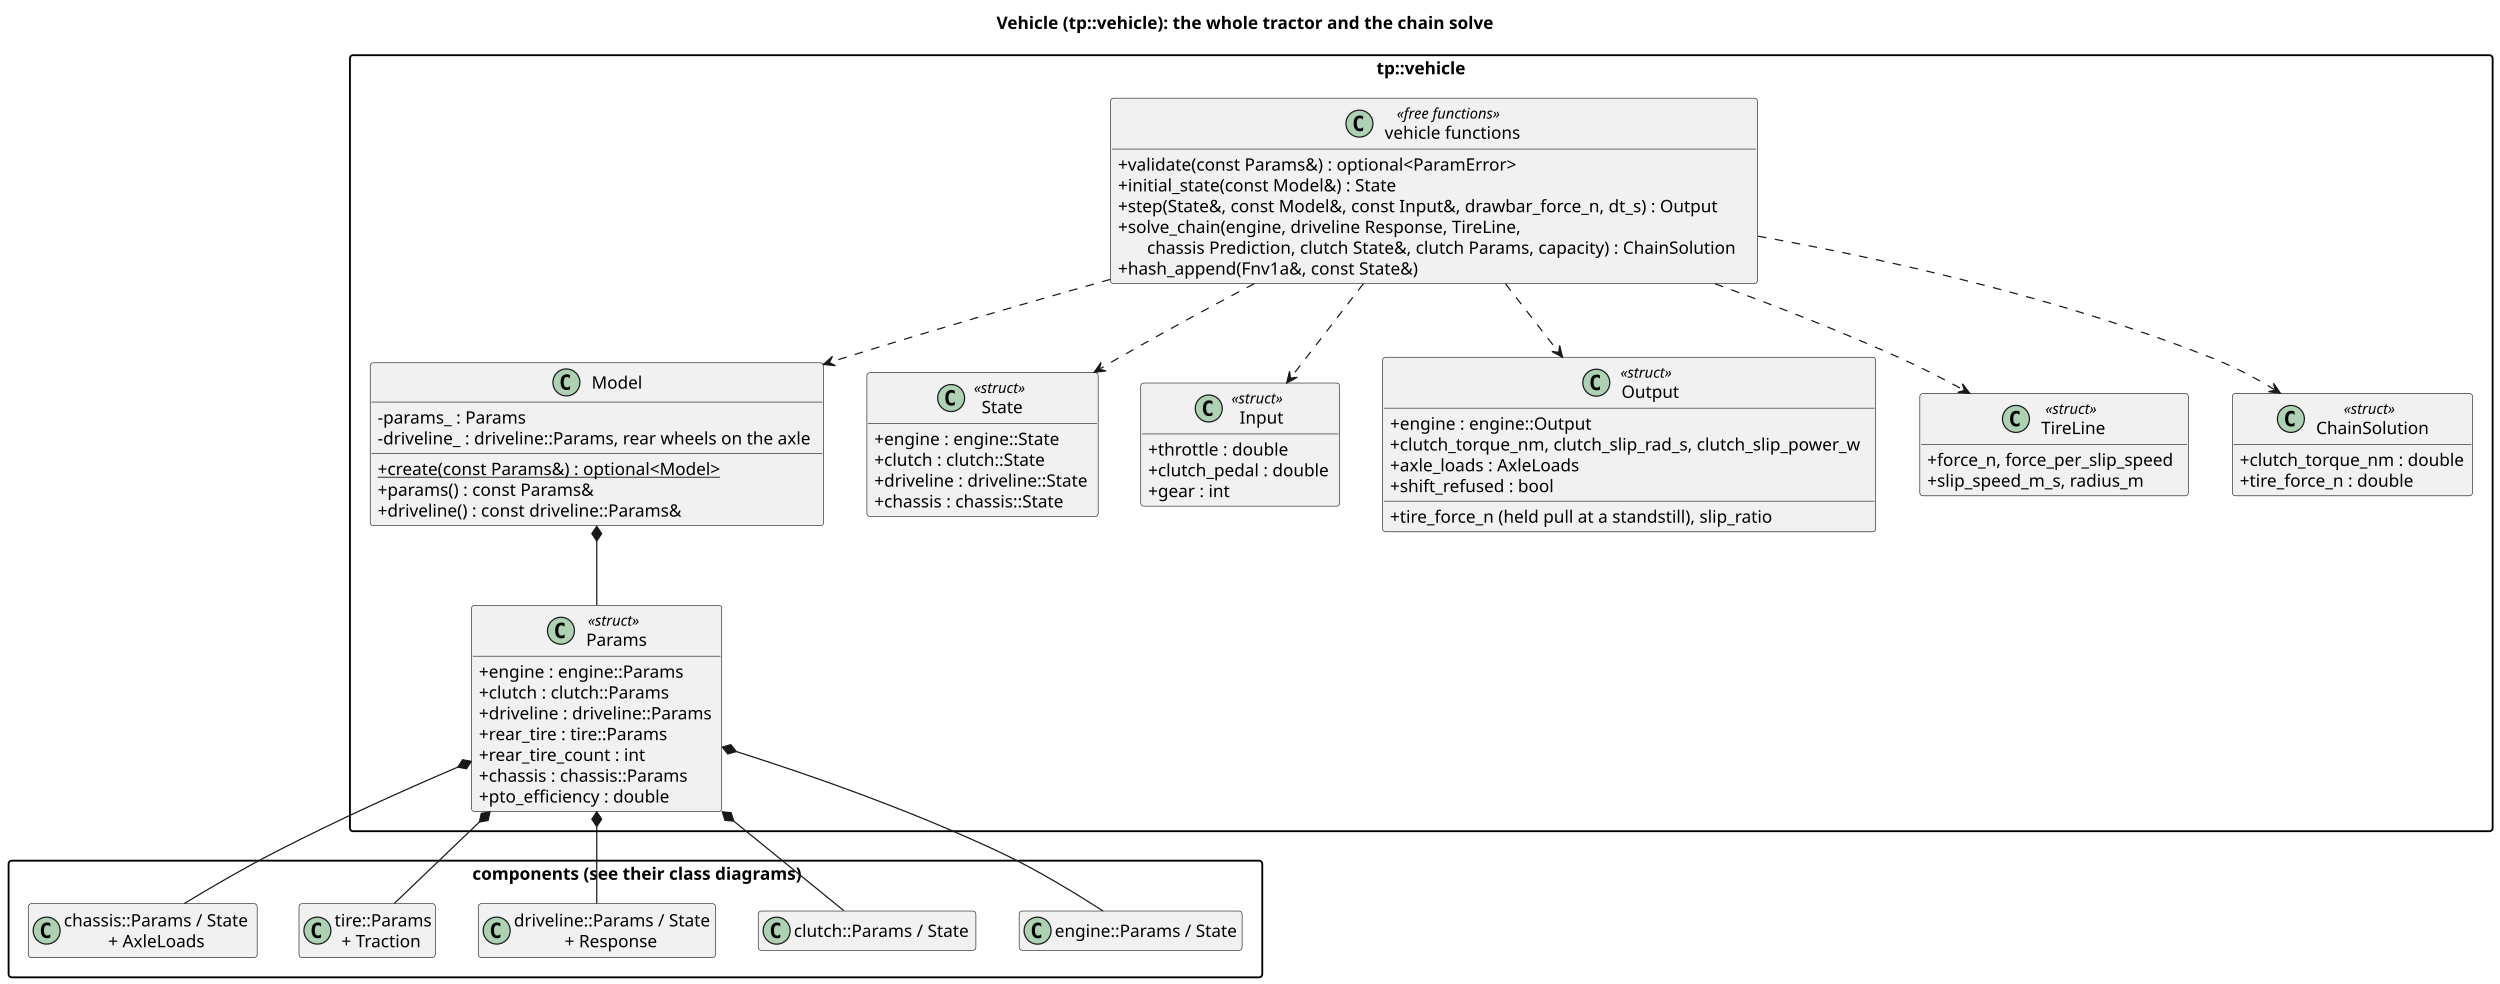
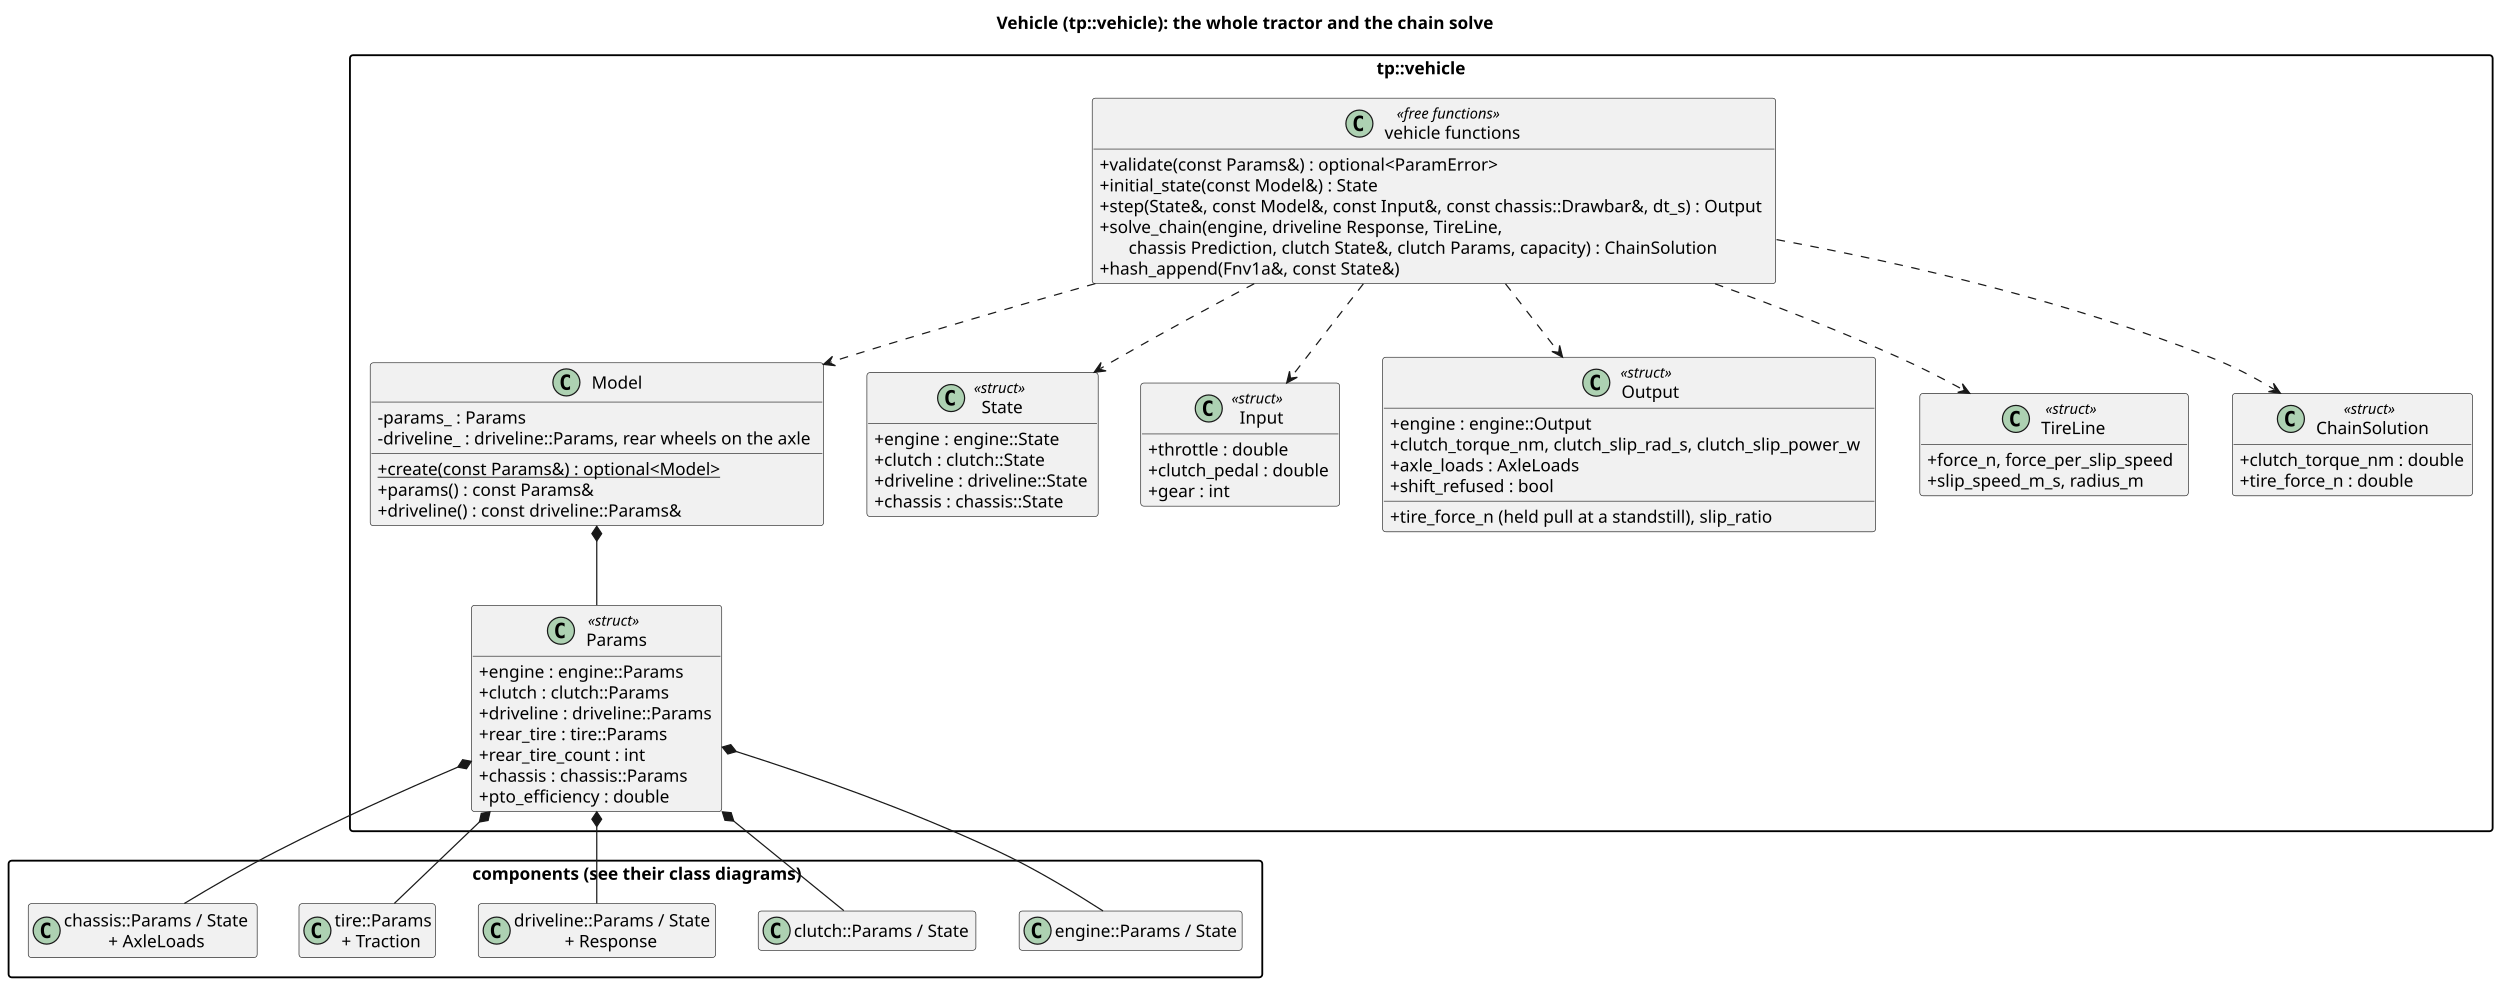
<svg xmlns="http://www.w3.org/2000/svg" contentStyleType="text/css" height="801px" preserveAspectRatio="none" style="width:2036px;height:801px;background:#FFFFFF;" version="1.1" viewBox="0 0 2036 801" width="2036px" zoomAndPan="magnify">
  <defs />
  <g>
    <text fill="#000000" font-family="sans-serif" font-size="14" font-weight="bold" lengthAdjust="spacing" textLength="398.87" x="811.565" y="23.562">Vehicle (tp::vehicle): the whole tractor and the chain solve</text>
    <g id="cluster_components (see their class diagrams)">
      <rect fill="none" height="95" rx="2.5" ry="2.5" style="stroke:#000000;stroke-width:1.5;" width="1021" x="7" y="700.939" />
      <text fill="#000000" font-family="sans-serif" font-size="14" font-weight="bold" lengthAdjust="spacing" textLength="265.644" x="384.678" y="716.502">components (see their class diagrams)</text>
    </g>
    <g id="cluster_tp::vehicle">
      <rect fill="none" height="632" rx="2.5" ry="2.5" style="stroke:#000000;stroke-width:1.5;" width="1745" x="285" y="44.94" />
      <text fill="#000000" font-family="sans-serif" font-size="14" font-weight="bold" lengthAdjust="spacing" textLength="72.919" x="1121.041" y="60.502">tp::vehicle</text>
    </g>
    <g id="elem_Engine">
      <rect codeLine="7" fill="#F1F1F1" height="32" id="Engine" rx="2.5" ry="2.5" style="stroke:#181818;stroke-width:0.5;" width="181.584" x="830" y="741.939" />
      <ellipse cx="845" cy="757.939" fill="#ADD1B2" rx="11" ry="11" style="stroke:#181818;stroke-width:1.0;" />
      <path d="M847.969,763.58 Q847.391,763.877 846.75,764.018 Q846.109,764.174 845.406,764.174 Q842.906,764.174 841.578,762.533 Q840.266,760.877 840.266,757.752 Q840.266,754.627 841.578,752.971 Q842.906,751.314 845.406,751.314 Q846.109,751.314 846.75,751.471 Q847.406,751.627 847.969,751.924 L847.969,754.643 Q847.344,754.064 846.75,753.799 Q846.156,753.518 845.531,753.518 Q844.188,753.518 843.5,754.596 Q842.812,755.658 842.812,757.752 Q842.812,759.846 843.5,760.924 Q844.188,761.986 845.531,761.986 Q846.156,761.986 846.75,761.721 Q847.344,761.439 847.969,760.861 L847.969,763.58 Z " fill="#000000" />
      <text fill="#000000" font-family="sans-serif" font-size="14" lengthAdjust="spacing" textLength="149.584" x="859" y="763.032">engine::Params / State</text>
    </g>
    <g id="elem_Clutch">
      <rect codeLine="8" fill="#F1F1F1" height="32" id="Clutch" rx="2.5" ry="2.5" style="stroke:#181818;stroke-width:0.5;" width="177.264" x="617.5" y="741.939" />
      <ellipse cx="632.5" cy="757.939" fill="#ADD1B2" rx="11" ry="11" style="stroke:#181818;stroke-width:1.0;" />
      <path d="M635.469,763.58 Q634.891,763.877 634.25,764.018 Q633.609,764.174 632.906,764.174 Q630.406,764.174 629.078,762.533 Q627.766,760.877 627.766,757.752 Q627.766,754.627 629.078,752.971 Q630.406,751.314 632.906,751.314 Q633.609,751.314 634.25,751.471 Q634.906,751.627 635.469,751.924 L635.469,754.643 Q634.844,754.064 634.25,753.799 Q633.656,753.518 633.031,753.518 Q631.688,753.518 631,754.596 Q630.312,755.658 630.312,757.752 Q630.312,759.846 631,760.924 Q631.688,761.986 633.031,761.986 Q633.656,761.986 634.25,761.721 Q634.844,761.439 635.469,760.861 L635.469,763.58 Z " fill="#000000" />
      <text fill="#000000" font-family="sans-serif" font-size="14" lengthAdjust="spacing" textLength="145.264" x="646.5" y="763.032">clutch::Params / State</text>
    </g>
    <g id="elem_Driveline">
      <rect codeLine="9" fill="#F1F1F1" height="43.879" id="Driveline" rx="2.5" ry="2.5" style="stroke:#181818;stroke-width:0.5;" width="193.219" x="389.5" y="735.939" />
      <ellipse cx="404.5" cy="757.879" fill="#ADD1B2" rx="11" ry="11" style="stroke:#181818;stroke-width:1.0;" />
      <path d="M407.469,763.519 Q406.891,763.816 406.25,763.957 Q405.609,764.113 404.906,764.113 Q402.406,764.113 401.078,762.473 Q399.766,760.816 399.766,757.691 Q399.766,754.566 401.078,752.91 Q402.406,751.254 404.906,751.254 Q405.609,751.254 406.25,751.41 Q406.906,751.566 407.469,751.863 L407.469,754.582 Q406.844,754.004 406.25,753.738 Q405.656,753.457 405.031,753.457 Q403.688,753.457 403,754.535 Q402.312,755.598 402.312,757.691 Q402.312,759.785 403,760.863 Q403.688,761.926 405.031,761.926 Q405.656,761.926 406.25,761.66 Q406.844,761.379 407.469,760.801 L407.469,763.519 Z " fill="#000000" />
      <text fill="#000000" font-family="sans-serif" font-size="14" lengthAdjust="spacing" textLength="161.219" x="418.5" y="754.502">driveline::Params / State</text>
      <text fill="#000000" font-family="sans-serif" font-size="14" lengthAdjust="spacing" textLength="78.552" x="459.834" y="771.441">+ Response</text>
    </g>
    <g id="elem_Tire">
      <rect codeLine="10" fill="#F1F1F1" height="43.879" id="Tire" rx="2.5" ry="2.5" style="stroke:#181818;stroke-width:0.5;" width="111.058" x="243.5" y="735.939" />
      <ellipse cx="258.5" cy="757.879" fill="#ADD1B2" rx="11" ry="11" style="stroke:#181818;stroke-width:1.0;" />
      <path d="M261.469,763.519 Q260.891,763.816 260.25,763.957 Q259.609,764.113 258.906,764.113 Q256.406,764.113 255.078,762.473 Q253.766,760.816 253.766,757.691 Q253.766,754.566 255.078,752.91 Q256.406,751.254 258.906,751.254 Q259.609,751.254 260.25,751.41 Q260.906,751.566 261.469,751.863 L261.469,754.582 Q260.844,754.004 260.25,753.738 Q259.656,753.457 259.031,753.457 Q257.688,753.457 257,754.535 Q256.312,755.598 256.312,757.691 Q256.312,759.785 257,760.863 Q257.688,761.926 259.031,761.926 Q259.656,761.926 260.25,761.66 Q260.844,761.379 261.469,760.801 L261.469,763.519 Z " fill="#000000" />
      <text fill="#000000" font-family="sans-serif" font-size="14" lengthAdjust="spacing" textLength="79.058" x="272.5" y="754.502">tire::Params</text>
      <text fill="#000000" font-family="sans-serif" font-size="14" lengthAdjust="spacing" textLength="68.004" x="278.027" y="771.441">+ Traction</text>
    </g>
    <g id="elem_Chassis">
      <rect codeLine="11" fill="#F1F1F1" height="43.879" id="Chassis" rx="2.5" ry="2.5" style="stroke:#181818;stroke-width:0.5;" width="186.438" x="23" y="735.939" />
      <ellipse cx="38" cy="757.879" fill="#ADD1B2" rx="11" ry="11" style="stroke:#181818;stroke-width:1.0;" />
      <path d="M40.969,763.519 Q40.391,763.816 39.75,763.957 Q39.109,764.113 38.406,764.113 Q35.906,764.113 34.578,762.473 Q33.266,760.816 33.266,757.691 Q33.266,754.566 34.578,752.91 Q35.906,751.254 38.406,751.254 Q39.109,751.254 39.75,751.41 Q40.406,751.566 40.969,751.863 L40.969,754.582 Q40.344,754.004 39.75,753.738 Q39.156,753.457 38.531,753.457 Q37.188,753.457 36.5,754.535 Q35.812,755.598 35.812,757.691 Q35.812,759.785 36.5,760.863 Q37.188,761.926 38.531,761.926 Q39.156,761.926 39.75,761.66 Q40.344,761.379 40.969,760.801 L40.969,763.519 Z " fill="#000000" />
      <text fill="#000000" font-family="sans-serif" font-size="14" lengthAdjust="spacing" textLength="154.438" x="52" y="754.502">chassis::Params / State</text>
      <text fill="#000000" font-family="sans-serif" font-size="14" lengthAdjust="spacing" textLength="82.189" x="88.124" y="771.441">+ AxleLoads</text>
    </g>
    <g id="elem_Params">
      <rect codeLine="15" fill="#F1F1F1" height="168.035" id="Params" rx="2.5" ry="2.5" style="stroke:#181818;stroke-width:0.5;" width="203.782" x="384" y="492.94" />
      <ellipse cx="456.847" cy="513.669" fill="#ADD1B2" rx="11" ry="11" style="stroke:#181818;stroke-width:1.0;" />
      <path d="M459.816,519.31 Q459.238,519.606 458.597,519.747 Q457.957,519.903 457.253,519.903 Q454.753,519.903 453.425,518.263 Q452.113,516.606 452.113,513.481 Q452.113,510.356 453.425,508.7 Q454.753,507.044 457.253,507.044 Q457.957,507.044 458.597,507.2 Q459.253,507.356 459.816,507.653 L459.816,510.372 Q459.191,509.794 458.597,509.528 Q458.003,509.247 457.378,509.247 Q456.035,509.247 455.347,510.325 Q454.66,511.388 454.66,513.481 Q454.66,515.575 455.347,516.653 Q456.035,517.716 457.378,517.716 Q458.003,517.716 458.597,517.45 Q459.191,517.169 459.816,516.591 L459.816,519.31 Z " fill="#000000" />
      <text fill="#000000" font-family="sans-serif" font-size="12" font-style="italic" lengthAdjust="spacing" textLength="46.676" x="478.803" y="509.565">«struct»</text>
      <text fill="#000000" font-family="sans-serif" font-size="14" lengthAdjust="spacing" textLength="49.588" x="477.347" y="526.021">Params</text>
      <line style="stroke:#181818;stroke-width:0.5;" x1="385" x2="586.782" y1="534.398" y2="534.398" />
      <text fill="#000000" font-family="sans-serif" font-size="14" lengthAdjust="spacing" textLength="168.513" x="390" y="551.961">+engine : engine::Params</text>
      <text fill="#000000" font-family="sans-serif" font-size="14" lengthAdjust="spacing" textLength="159.872" x="390" y="568.9">+clutch : clutch::Params</text>
      <text fill="#000000" font-family="sans-serif" font-size="14" lengthAdjust="spacing" textLength="191.782" x="390" y="585.84">+driveline : driveline::Params</text>
      <text fill="#000000" font-family="sans-serif" font-size="14" lengthAdjust="spacing" textLength="154.581" x="390" y="602.779">+rear_tire : tire::Params</text>
      <text fill="#000000" font-family="sans-serif" font-size="14" lengthAdjust="spacing" textLength="135.673" x="390" y="619.719">+rear_tire_count : int</text>
      <text fill="#000000" font-family="sans-serif" font-size="14" lengthAdjust="spacing" textLength="178.22" x="390" y="636.658">+chassis : chassis::Params</text>
      <text fill="#000000" font-family="sans-serif" font-size="14" lengthAdjust="spacing" textLength="160.077" x="390" y="653.598">+pto_efficiency : double</text>
    </g>
    <g id="elem_Model">
      <rect codeLine="24" fill="#F1F1F1" height="132.697" id="Model" rx="2.5" ry="2.5" style="stroke:#181818;stroke-width:0.5;" width="369.212" x="301.5" y="295.44" />
      <ellipse cx="461.273" cy="311.44" fill="#ADD1B2" rx="11" ry="11" style="stroke:#181818;stroke-width:1.0;" />
      <path d="M464.242,317.08 Q463.664,317.377 463.023,317.518 Q462.382,317.674 461.679,317.674 Q459.179,317.674 457.851,316.033 Q456.539,314.377 456.539,311.252 Q456.539,308.127 457.851,306.471 Q459.179,304.815 461.679,304.815 Q462.382,304.815 463.023,304.971 Q463.679,305.127 464.242,305.424 L464.242,308.143 Q463.617,307.565 463.023,307.299 Q462.429,307.018 461.804,307.018 Q460.46,307.018 459.773,308.096 Q459.085,309.158 459.085,311.252 Q459.085,313.346 459.773,314.424 Q460.46,315.486 461.804,315.486 Q462.429,315.486 463.023,315.221 Q463.617,314.94 464.242,314.361 L464.242,317.08 Z " fill="#000000" />
      <text fill="#000000" font-family="sans-serif" font-size="14" lengthAdjust="spacing" textLength="41.166" x="481.773" y="316.532">Model</text>
      <line style="stroke:#181818;stroke-width:0.5;" x1="302.5" x2="669.712" y1="327.44" y2="327.44" />
      <text fill="#000000" font-family="sans-serif" font-size="14" lengthAdjust="spacing" textLength="123.539" x="307.5" y="345.002">-params_ : Params</text>
      <text fill="#000000" font-family="sans-serif" font-size="14" lengthAdjust="spacing" textLength="357.212" x="307.5" y="361.941">-driveline_ : driveline::Params, rear wheels on the axle</text>
      <line style="stroke:#181818;stroke-width:0.5;" x1="302.5" x2="669.712" y1="369.318" y2="369.318" />
      <text fill="#000000" font-family="sans-serif" font-size="14" lengthAdjust="spacing" text-decoration="underline" textLength="285.141" x="307.5" y="386.881">+create(const Params&amp;) : optional&lt;Model&gt;</text>
      <text fill="#000000" font-family="sans-serif" font-size="14" lengthAdjust="spacing" textLength="179.778" x="307.5" y="403.82">+params() : const Params&amp;</text>
      <text fill="#000000" font-family="sans-serif" font-size="14" lengthAdjust="spacing" textLength="251.583" x="307.5" y="420.76">+driveline() : const driveline::Params&amp;</text>
    </g>
    <g id="elem_State">
      <rect codeLine="31" fill="#F1F1F1" height="117.217" id="State" rx="2.5" ry="2.5" style="stroke:#181818;stroke-width:0.5;" width="188.36" x="706" y="303.44" />
      <ellipse cx="774.592" cy="324.169" fill="#ADD1B2" rx="11" ry="11" style="stroke:#181818;stroke-width:1.0;" />
      <path d="M777.561,329.81 Q776.983,330.106 776.342,330.247 Q775.702,330.403 774.999,330.403 Q772.499,330.403 771.17,328.763 Q769.858,327.106 769.858,323.981 Q769.858,320.856 771.17,319.2 Q772.499,317.544 774.999,317.544 Q775.702,317.544 776.342,317.7 Q776.999,317.856 777.561,318.153 L777.561,320.872 Q776.936,320.294 776.342,320.028 Q775.749,319.747 775.124,319.747 Q773.78,319.747 773.092,320.825 Q772.405,321.888 772.405,323.981 Q772.405,326.075 773.092,327.153 Q773.78,328.216 775.124,328.216 Q775.749,328.216 776.342,327.95 Q776.936,327.669 777.561,327.091 L777.561,329.81 Z " fill="#000000" />
      <text fill="#000000" font-family="sans-serif" font-size="12" font-style="italic" lengthAdjust="spacing" textLength="46.676" x="793.092" y="320.065">«struct»</text>
      <text fill="#000000" font-family="sans-serif" font-size="14" lengthAdjust="spacing" textLength="34.166" x="799.347" y="336.522">State</text>
      <line style="stroke:#181818;stroke-width:0.5;" x1="707" x2="893.36" y1="344.898" y2="344.898" />
      <text fill="#000000" font-family="sans-serif" font-size="14" lengthAdjust="spacing" textLength="153.091" x="712" y="362.461">+engine : engine::State</text>
      <text fill="#000000" font-family="sans-serif" font-size="14" lengthAdjust="spacing" textLength="144.45" x="712" y="379.4">+clutch : clutch::State</text>
      <text fill="#000000" font-family="sans-serif" font-size="14" lengthAdjust="spacing" textLength="176.36" x="712" y="396.34">+driveline : driveline::State</text>
      <text fill="#000000" font-family="sans-serif" font-size="14" lengthAdjust="spacing" textLength="162.798" x="712" y="413.279">+chassis : chassis::State</text>
    </g>
    <g id="elem_Input">
      <rect codeLine="37" fill="#F1F1F1" height="100.277" id="Input" rx="2.5" ry="2.5" style="stroke:#181818;stroke-width:0.5;" width="162.008" x="929" y="311.94" />
      <ellipse cx="984.416" cy="332.669" fill="#ADD1B2" rx="11" ry="11" style="stroke:#181818;stroke-width:1.0;" />
      <path d="M987.385,338.31 Q986.807,338.606 986.166,338.747 Q985.525,338.903 984.822,338.903 Q982.322,338.903 980.994,337.263 Q979.682,335.606 979.682,332.481 Q979.682,329.356 980.994,327.7 Q982.322,326.044 984.822,326.044 Q985.525,326.044 986.166,326.2 Q986.822,326.356 987.385,326.653 L987.385,329.372 Q986.76,328.794 986.166,328.528 Q985.572,328.247 984.947,328.247 Q983.604,328.247 982.916,329.325 Q982.229,330.388 982.229,332.481 Q982.229,334.575 982.916,335.653 Q983.604,336.716 984.947,336.716 Q985.572,336.716 986.166,336.45 Q986.76,336.169 987.385,335.591 L987.385,338.31 Z " fill="#000000" />
      <text fill="#000000" font-family="sans-serif" font-size="12" font-style="italic" lengthAdjust="spacing" textLength="46.676" x="1002.916" y="328.565">«struct»</text>
      <text fill="#000000" font-family="sans-serif" font-size="14" lengthAdjust="spacing" textLength="33.462" x="1009.523" y="345.022">Input</text>
      <line style="stroke:#181818;stroke-width:0.5;" x1="930" x2="1090.008" y1="353.398" y2="353.398" />
      <text fill="#000000" font-family="sans-serif" font-size="14" lengthAdjust="spacing" textLength="113.777" x="935" y="370.961">+throttle : double</text>
      <text fill="#000000" font-family="sans-serif" font-size="14" lengthAdjust="spacing" textLength="150.008" x="935" y="387.9">+clutch_pedal : double</text>
      <text fill="#000000" font-family="sans-serif" font-size="14" lengthAdjust="spacing" textLength="67.293" x="935" y="404.84">+gear : int</text>
    </g>
    <g id="elem_Output">
      <rect codeLine="42" fill="#F1F1F1" height="142.156" id="Output" rx="2.5" ry="2.5" style="stroke:#181818;stroke-width:0.5;" width="401.539" x="1126" y="290.94" />
      <ellipse cx="1300.023" cy="311.669" fill="#ADD1B2" rx="11" ry="11" style="stroke:#181818;stroke-width:1.0;" />
      <path d="M1302.991,317.31 Q1302.413,317.606 1301.773,317.747 Q1301.132,317.903 1300.429,317.903 Q1297.929,317.903 1296.601,316.263 Q1295.288,314.606 1295.288,311.481 Q1295.288,308.356 1296.601,306.7 Q1297.929,305.044 1300.429,305.044 Q1301.132,305.044 1301.773,305.2 Q1302.429,305.356 1302.991,305.653 L1302.991,308.372 Q1302.366,307.794 1301.773,307.528 Q1301.179,307.247 1300.554,307.247 Q1299.21,307.247 1298.523,308.325 Q1297.835,309.388 1297.835,311.481 Q1297.835,313.575 1298.523,314.653 Q1299.21,315.716 1300.554,315.716 Q1301.179,315.716 1301.773,315.45 Q1302.366,315.169 1302.991,314.591 L1302.991,317.31 Z " fill="#000000" />
      <text fill="#000000" font-family="sans-serif" font-size="12" font-style="italic" lengthAdjust="spacing" textLength="46.676" x="1319.682" y="307.565">«struct»</text>
      <text fill="#000000" font-family="sans-serif" font-size="14" lengthAdjust="spacing" textLength="44.994" x="1320.523" y="324.022">Output</text>
      <line style="stroke:#181818;stroke-width:0.5;" x1="1127" x2="1526.539" y1="332.398" y2="332.398" />
      <text fill="#000000" font-family="sans-serif" font-size="14" lengthAdjust="spacing" textLength="163.919" x="1132" y="349.961">+engine : engine::Output</text>
      <text fill="#000000" font-family="sans-serif" font-size="14" lengthAdjust="spacing" textLength="389.539" x="1132" y="366.9">+clutch_torque_nm, clutch_slip_rad_s, clutch_slip_power_w</text>
      <text fill="#000000" font-family="sans-serif" font-size="14" lengthAdjust="spacing" textLength="159.209" x="1132" y="383.84">+axle_loads : AxleLoads</text>
      <text fill="#000000" font-family="sans-serif" font-size="14" lengthAdjust="spacing" textLength="136.144" x="1132" y="400.779">+shift_refused : bool</text>
      <line style="stroke:#181818;stroke-width:0.5;" x1="1127" x2="1526.539" y1="408.156" y2="408.156" />
      <text fill="#000000" font-family="sans-serif" font-size="14" lengthAdjust="spacing" textLength="314.364" x="1132" y="425.719">+tire_force_n (held pull at a standstill), slip_ratio</text>
    </g>
    <g id="elem_TireLine">
      <rect codeLine="49" fill="#F1F1F1" height="83.338" id="TireLine" rx="2.5" ry="2.5" style="stroke:#181818;stroke-width:0.5;" width="218.664" x="1563.5" y="320.44" />
      <ellipse cx="1641.782" cy="341.169" fill="#ADD1B2" rx="11" ry="11" style="stroke:#181818;stroke-width:1.0;" />
      <path d="M1644.751,346.81 Q1644.172,347.106 1643.532,347.247 Q1642.891,347.403 1642.188,347.403 Q1639.688,347.403 1638.36,345.763 Q1637.047,344.106 1637.047,340.981 Q1637.047,337.856 1638.36,336.2 Q1639.688,334.544 1642.188,334.544 Q1642.891,334.544 1643.532,334.7 Q1644.188,334.856 1644.751,335.153 L1644.751,337.872 Q1644.126,337.294 1643.532,337.028 Q1642.938,336.747 1642.313,336.747 Q1640.969,336.747 1640.282,337.825 Q1639.594,338.888 1639.594,340.981 Q1639.594,343.075 1640.282,344.153 Q1640.969,345.216 1642.313,345.216 Q1642.938,345.216 1643.532,344.95 Q1644.126,344.669 1644.751,344.091 L1644.751,346.81 Z " fill="#000000" />
      <text fill="#000000" font-family="sans-serif" font-size="12" font-style="italic" lengthAdjust="spacing" textLength="46.676" x="1665.744" y="337.065">«struct»</text>
      <text fill="#000000" font-family="sans-serif" font-size="14" lengthAdjust="spacing" textLength="53.601" x="1662.282" y="353.522">TireLine</text>
      <line style="stroke:#181818;stroke-width:0.5;" x1="1564.5" x2="1781.164" y1="361.898" y2="361.898" />
      <text fill="#000000" font-family="sans-serif" font-size="14" lengthAdjust="spacing" textLength="206.664" x="1569.5" y="379.461">+force_n, force_per_slip_speed</text>
      <text fill="#000000" font-family="sans-serif" font-size="14" lengthAdjust="spacing" textLength="179.054" x="1569.5" y="396.4">+slip_speed_m_s, radius_m</text>
    </g>
    <g id="elem_ChainSolution">
      <rect codeLine="53" fill="#F1F1F1" height="83.338" id="ChainSolution" rx="2.5" ry="2.5" style="stroke:#181818;stroke-width:0.5;" width="195.627" x="1818" y="320.44" />
      <ellipse cx="1865.708" cy="341.169" fill="#ADD1B2" rx="11" ry="11" style="stroke:#181818;stroke-width:1.0;" />
      <path d="M1868.677,346.81 Q1868.099,347.106 1867.458,347.247 Q1866.817,347.403 1866.114,347.403 Q1863.614,347.403 1862.286,345.763 Q1860.974,344.106 1860.974,340.981 Q1860.974,337.856 1862.286,336.2 Q1863.614,334.544 1866.114,334.544 Q1866.817,334.544 1867.458,334.7 Q1868.114,334.856 1868.677,335.153 L1868.677,337.872 Q1868.052,337.294 1867.458,337.028 Q1866.864,336.747 1866.239,336.747 Q1864.896,336.747 1864.208,337.825 Q1863.521,338.888 1863.521,340.981 Q1863.521,343.075 1864.208,344.153 Q1864.896,345.216 1866.239,345.216 Q1866.864,345.216 1867.458,344.95 Q1868.052,344.669 1868.677,344.091 L1868.677,346.81 Z " fill="#000000" />
      <text fill="#000000" font-family="sans-serif" font-size="12" font-style="italic" lengthAdjust="spacing" textLength="46.676" x="1908.726" y="337.065">«struct»</text>
      <text fill="#000000" font-family="sans-serif" font-size="14" lengthAdjust="spacing" textLength="91.711" x="1886.208" y="353.522">ChainSolution</text>
      <line style="stroke:#181818;stroke-width:0.5;" x1="1819" x2="2012.627" y1="361.898" y2="361.898" />
      <text fill="#000000" font-family="sans-serif" font-size="14" lengthAdjust="spacing" textLength="183.627" x="1824" y="379.461">+clutch_torque_nm : double</text>
      <text fill="#000000" font-family="sans-serif" font-size="14" lengthAdjust="spacing" textLength="143.992" x="1824" y="396.4">+tire_force_n : double</text>
    </g>
    <g id="elem_VehicleFns">
-       <rect codeLine="57" fill="#F1F1F1" height="151.096" id="VehicleFns" rx="2.5" ry="2.5" style="stroke:#181818;stroke-width:0.5;" width="526.691" x="904.5" y="79.939" />
-       <ellipse cx="1107.124" cy="100.669" fill="#ADD1B2" rx="11" ry="11" style="stroke:#181818;stroke-width:1.0;" />
-       <path d="M1110.093,106.31 Q1109.515,106.606 1108.874,106.747 Q1108.233,106.903 1107.53,106.903 Q1105.03,106.903 1103.702,105.263 Q1102.39,103.606 1102.39,100.481 Q1102.39,97.356 1103.702,95.7 Q1105.03,94.044 1107.53,94.044 Q1108.233,94.044 1108.874,94.2 Q1109.53,94.356 1110.093,94.653 L1110.093,97.372 Q1109.468,96.794 1108.874,96.528 Q1108.28,96.247 1107.655,96.247 Q1106.312,96.247 1105.624,97.325 Q1104.937,98.388 1104.937,100.481 Q1104.937,102.575 1105.624,103.653 Q1106.312,104.716 1107.655,104.716 Q1108.28,104.716 1108.874,104.45 Q1109.468,104.169 1110.093,103.591 L1110.093,106.31 Z " fill="#000000" />
-       <text fill="#000000" font-family="sans-serif" font-size="12" font-style="italic" lengthAdjust="spacing" textLength="93.188" x="1137.502" y="96.564">«free functions»</text>
-       <text fill="#000000" font-family="sans-serif" font-size="14" lengthAdjust="spacing" textLength="112.943" x="1127.624" y="113.022">vehicle functions</text>
-       <line style="stroke:#181818;stroke-width:0.5;" x1="905.5" x2="1430.191" y1="121.398" y2="121.398" />
-       <text fill="#000000" font-family="sans-serif" font-size="14" lengthAdjust="spacing" textLength="328.446" x="910.5" y="138.961">+validate(const Params&amp;) : optional&lt;ParamError&gt;</text>
-       <text fill="#000000" font-family="sans-serif" font-size="14" lengthAdjust="spacing" textLength="229.537" x="910.5" y="155.9">+initial_state(const Model&amp;) : State</text>
-       <text fill="#000000" font-family="sans-serif" font-size="14" lengthAdjust="spacing" textLength="491.791" x="910.5" y="172.84">+step(State&amp;, const Model&amp;, const Input&amp;, drawbar_force_n, dt_s) : Output</text>
-       <text fill="#000000" font-family="sans-serif" font-size="14" lengthAdjust="spacing" textLength="335.945" x="910.5" y="189.779">+solve_chain(engine, driveline Response, TireLine,</text>
-       <text fill="#000000" font-family="sans-serif" font-size="14" lengthAdjust="spacing" textLength="491.066" x="934.125" y="206.719">chassis Prediction, clutch State&amp;, clutch Params, capacity) : ChainSolution</text>
-       <text fill="#000000" font-family="sans-serif" font-size="14" lengthAdjust="spacing" textLength="246.381" x="910.5" y="223.658">+hash_append(Fnv1a&amp;, const State&amp;)</text>
+       <rect codeLine="57" fill="#F1F1F1" height="151.096" id="VehicleFns" rx="2.5" ry="2.5" style="stroke:#181818;stroke-width:0.5;" width="556.626" x="889.5" y="79.939" />
+       <ellipse cx="1107.091" cy="100.669" fill="#ADD1B2" rx="11" ry="11" style="stroke:#181818;stroke-width:1.0;" />
+       <path d="M1110.06,106.31 Q1109.482,106.606 1108.841,106.747 Q1108.201,106.903 1107.498,106.903 Q1104.998,106.903 1103.669,105.263 Q1102.357,103.606 1102.357,100.481 Q1102.357,97.356 1103.669,95.7 Q1104.998,94.044 1107.498,94.044 Q1108.201,94.044 1108.841,94.2 Q1109.498,94.356 1110.06,94.653 L1110.06,97.372 Q1109.435,96.794 1108.841,96.528 Q1108.248,96.247 1107.623,96.247 Q1106.279,96.247 1105.591,97.325 Q1104.904,98.388 1104.904,100.481 Q1104.904,102.575 1105.591,103.653 Q1106.279,104.716 1107.623,104.716 Q1108.248,104.716 1108.841,104.45 Q1109.435,104.169 1110.06,103.591 L1110.06,106.31 Z " fill="#000000" />
+       <text fill="#000000" font-family="sans-serif" font-size="12" font-style="italic" lengthAdjust="spacing" textLength="93.188" x="1137.469" y="96.564">«free functions»</text>
+       <text fill="#000000" font-family="sans-serif" font-size="14" lengthAdjust="spacing" textLength="112.943" x="1127.591" y="113.022">vehicle functions</text>
+       <line style="stroke:#181818;stroke-width:0.5;" x1="890.5" x2="1445.126" y1="121.398" y2="121.398" />
+       <text fill="#000000" font-family="sans-serif" font-size="14" lengthAdjust="spacing" textLength="328.446" x="895.5" y="138.961">+validate(const Params&amp;) : optional&lt;ParamError&gt;</text>
+       <text fill="#000000" font-family="sans-serif" font-size="14" lengthAdjust="spacing" textLength="229.537" x="895.5" y="155.9">+initial_state(const Model&amp;) : State</text>
+       <text fill="#000000" font-family="sans-serif" font-size="14" lengthAdjust="spacing" textLength="544.626" x="895.5" y="172.84">+step(State&amp;, const Model&amp;, const Input&amp;, const chassis::Drawbar&amp;, dt_s) : Output</text>
+       <text fill="#000000" font-family="sans-serif" font-size="14" lengthAdjust="spacing" textLength="335.945" x="895.5" y="189.779">+solve_chain(engine, driveline Response, TireLine,</text>
+       <text fill="#000000" font-family="sans-serif" font-size="14" lengthAdjust="spacing" textLength="491.066" x="919.125" y="206.719">chassis Prediction, clutch State&amp;, clutch Params, capacity) : ChainSolution</text>
+       <text fill="#000000" font-family="sans-serif" font-size="14" lengthAdjust="spacing" textLength="246.381" x="895.5" y="223.658">+hash_append(Fnv1a&amp;, const State&amp;)</text>
    </g>
    <g id="link_Model_Params">
      <path codeLine="64" d="M486,440.589 C486,460.88 486,471.5 486,492.81 " fill="none" id="Model-backto-Params" style="stroke:#181818;stroke-width:1.0;" />
      <polygon fill="#181818" points="486,428.589,482,434.589,486,440.589,490,434.589,486,428.589" style="stroke:#181818;stroke-width:1.0;" />
    </g>
    <g id="link_VehicleFns_Model">
-       <path codeLine="65" d="M904.28,227.51 C834.08,247.25 758.46,269.229 689,290.94 C682.95,292.829 682.522,292.943 676.332,294.933 " fill="none" id="VehicleFns-to-Model" style="stroke:#181818;stroke-width:1.0;stroke-dasharray:7.0,7.0;" />
+       <path codeLine="65" d="M892.04,230.959 C825.35,249.79 754.44,270.49 689,290.94 C682.95,292.829 682.522,292.943 676.332,294.933 " fill="none" id="VehicleFns-to-Model" style="stroke:#181818;stroke-width:1.0;stroke-dasharray:7.0,7.0;" />
      <polygon fill="#181818" points="670.62,296.769,680.412,297.823,675.38,295.239,677.964,290.207,670.62,296.769" style="stroke:#181818;stroke-width:1.0;" />
    </g>
    <g id="link_VehicleFns_State">
      <path codeLine="66" d="M1021.44,231.03 C985.37,250.049 947.05,270.82 912,290.94 C905.14,294.88 903.235,295.942 896.185,300.173 " fill="none" id="VehicleFns-to-State" style="stroke:#181818;stroke-width:1.0;stroke-dasharray:7.0,7.0;" />
      <polygon fill="#181818" points="891.04,303.26,900.815,302.059,895.327,300.687,896.699,295.199,891.04,303.26" style="stroke:#181818;stroke-width:1.0;" />
    </g>
    <g id="link_VehicleFns_Input">
      <path codeLine="67" d="M1110.29,231.139 C1089.48,258.06 1070.219,283.002 1051.539,307.172 " fill="none" id="VehicleFns-to-Input" style="stroke:#181818;stroke-width:1.0;stroke-dasharray:7.0,7.0;" />
      <polygon fill="#181818" points="1047.87,311.92,1056.539,307.244,1050.928,307.963,1050.209,302.352,1047.87,311.92" style="stroke:#181818;stroke-width:1.0;" />
    </g>
    <g id="link_VehicleFns_Output">
      <path codeLine="68" d="M1226.08,231.139 C1241.25,250.649 1253.856,266.873 1268.836,286.133 " fill="none" id="VehicleFns-to-Output" style="stroke:#181818;stroke-width:1.0;stroke-dasharray:7.0,7.0;" />
      <polygon fill="#181818" points="1272.52,290.87,1270.152,281.31,1269.45,286.923,1263.837,286.221,1272.52,290.87" style="stroke:#181818;stroke-width:1.0;" />
    </g>
    <g id="link_VehicleFns_TireLine">
      <path codeLine="69" d="M1396.73,231.109 C1446.54,249.22 1498.52,269.579 1546,290.94 C1565.29,299.62 1580.333,307.248 1598.913,317.468 " fill="none" id="VehicleFns-to-TireLine" style="stroke:#181818;stroke-width:1.0;stroke-dasharray:7.0,7.0;" />
      <polygon fill="#181818" points="1604.17,320.36,1598.212,312.517,1599.789,317.95,1594.356,319.527,1604.17,320.36" style="stroke:#181818;stroke-width:1.0;" />
    </g>
    <g id="link_VehicleFns_ChainSolution">
-       <path codeLine="70" d="M1431.64,192.339 C1547.27,213.179 1683.02,244.72 1800,290.94 C1819.47,298.63 1834.297,306.317 1852.047,317.137 " fill="none" id="VehicleFns-to-ChainSolution" style="stroke:#181818;stroke-width:1.0;stroke-dasharray:7.0,7.0;" />
+       <path codeLine="70" d="M1446.83,195.119 C1559.04,215.95 1688.11,246.73 1800,290.94 C1819.47,298.63 1834.297,306.317 1852.047,317.137 " fill="none" id="VehicleFns-to-ChainSolution" style="stroke:#181818;stroke-width:1.0;stroke-dasharray:7.0,7.0;" />
      <polygon fill="#181818" points="1857.17,320.26,1851.567,312.159,1852.901,317.657,1847.403,318.99,1857.17,320.26" style="stroke:#181818;stroke-width:1.0;" />
    </g>
    <g id="link_Params_Engine">
      <path codeLine="72" d="M599.653,612.066 C664.923,632.886 739.21,659.11 812,692.939 C843.04,707.37 876.73,727.98 898.31,741.88 " fill="none" id="Params-backto-Engine" style="stroke:#181818;stroke-width:1.0;" />
      <polygon fill="#181818" points="588.22,608.419,592.721,614.054,599.653,612.066,595.152,606.432,588.22,608.419" style="stroke:#181818;stroke-width:1.0;" />
    </g>
    <g id="link_Params_Clutch">
      <path codeLine="73" d="M597.577,668.724 C635.278,699.404 664.89,723.49 687.2,741.639 " fill="none" id="Params-backto-Clutch" style="stroke:#181818;stroke-width:1.0;" />
      <polygon fill="#181818" points="588.27,661.149,590.399,668.039,597.577,668.724,595.448,661.834,588.27,661.149" style="stroke:#181818;stroke-width:1.0;" />
    </g>
    <g id="link_Params_Driveline">
      <path codeLine="74" d="M486,673.149 C486,700.72 486,717.1 486,735.73 " fill="none" id="Params-backto-Driveline" style="stroke:#181818;stroke-width:1.0;" />
      <polygon fill="#181818" points="486,661.149,482,667.149,486,673.149,490,667.149,486,661.149" style="stroke:#181818;stroke-width:1.0;" />
    </g>
    <g id="link_Params_Tire">
      <path codeLine="75" d="M390.402,669.448 C361.602,697.018 340.63,717.1 321.16,735.73 " fill="none" id="Params-backto-Tire" style="stroke:#181818;stroke-width:1.0;" />
      <polygon fill="#181818" points="399.07,661.149,391.97,662.409,390.402,669.448,397.502,668.188,399.07,661.149" style="stroke:#181818;stroke-width:1.0;" />
    </g>
    <g id="link_Params_Chassis">
      <path codeLine="76" d="M372.808,624.752 C324.389,645.482 277.11,666.87 226,692.939 C200.02,706.189 171.59,722.789 150.14,735.769 " fill="none" id="Params-backto-Chassis" style="stroke:#181818;stroke-width:1.0;" />
      <polygon fill="#181818" points="383.84,620.029,376.75,618.714,372.808,624.752,379.899,626.068,383.84,620.029" style="stroke:#181818;stroke-width:1.0;" />
    </g>
  </g>
</svg>
